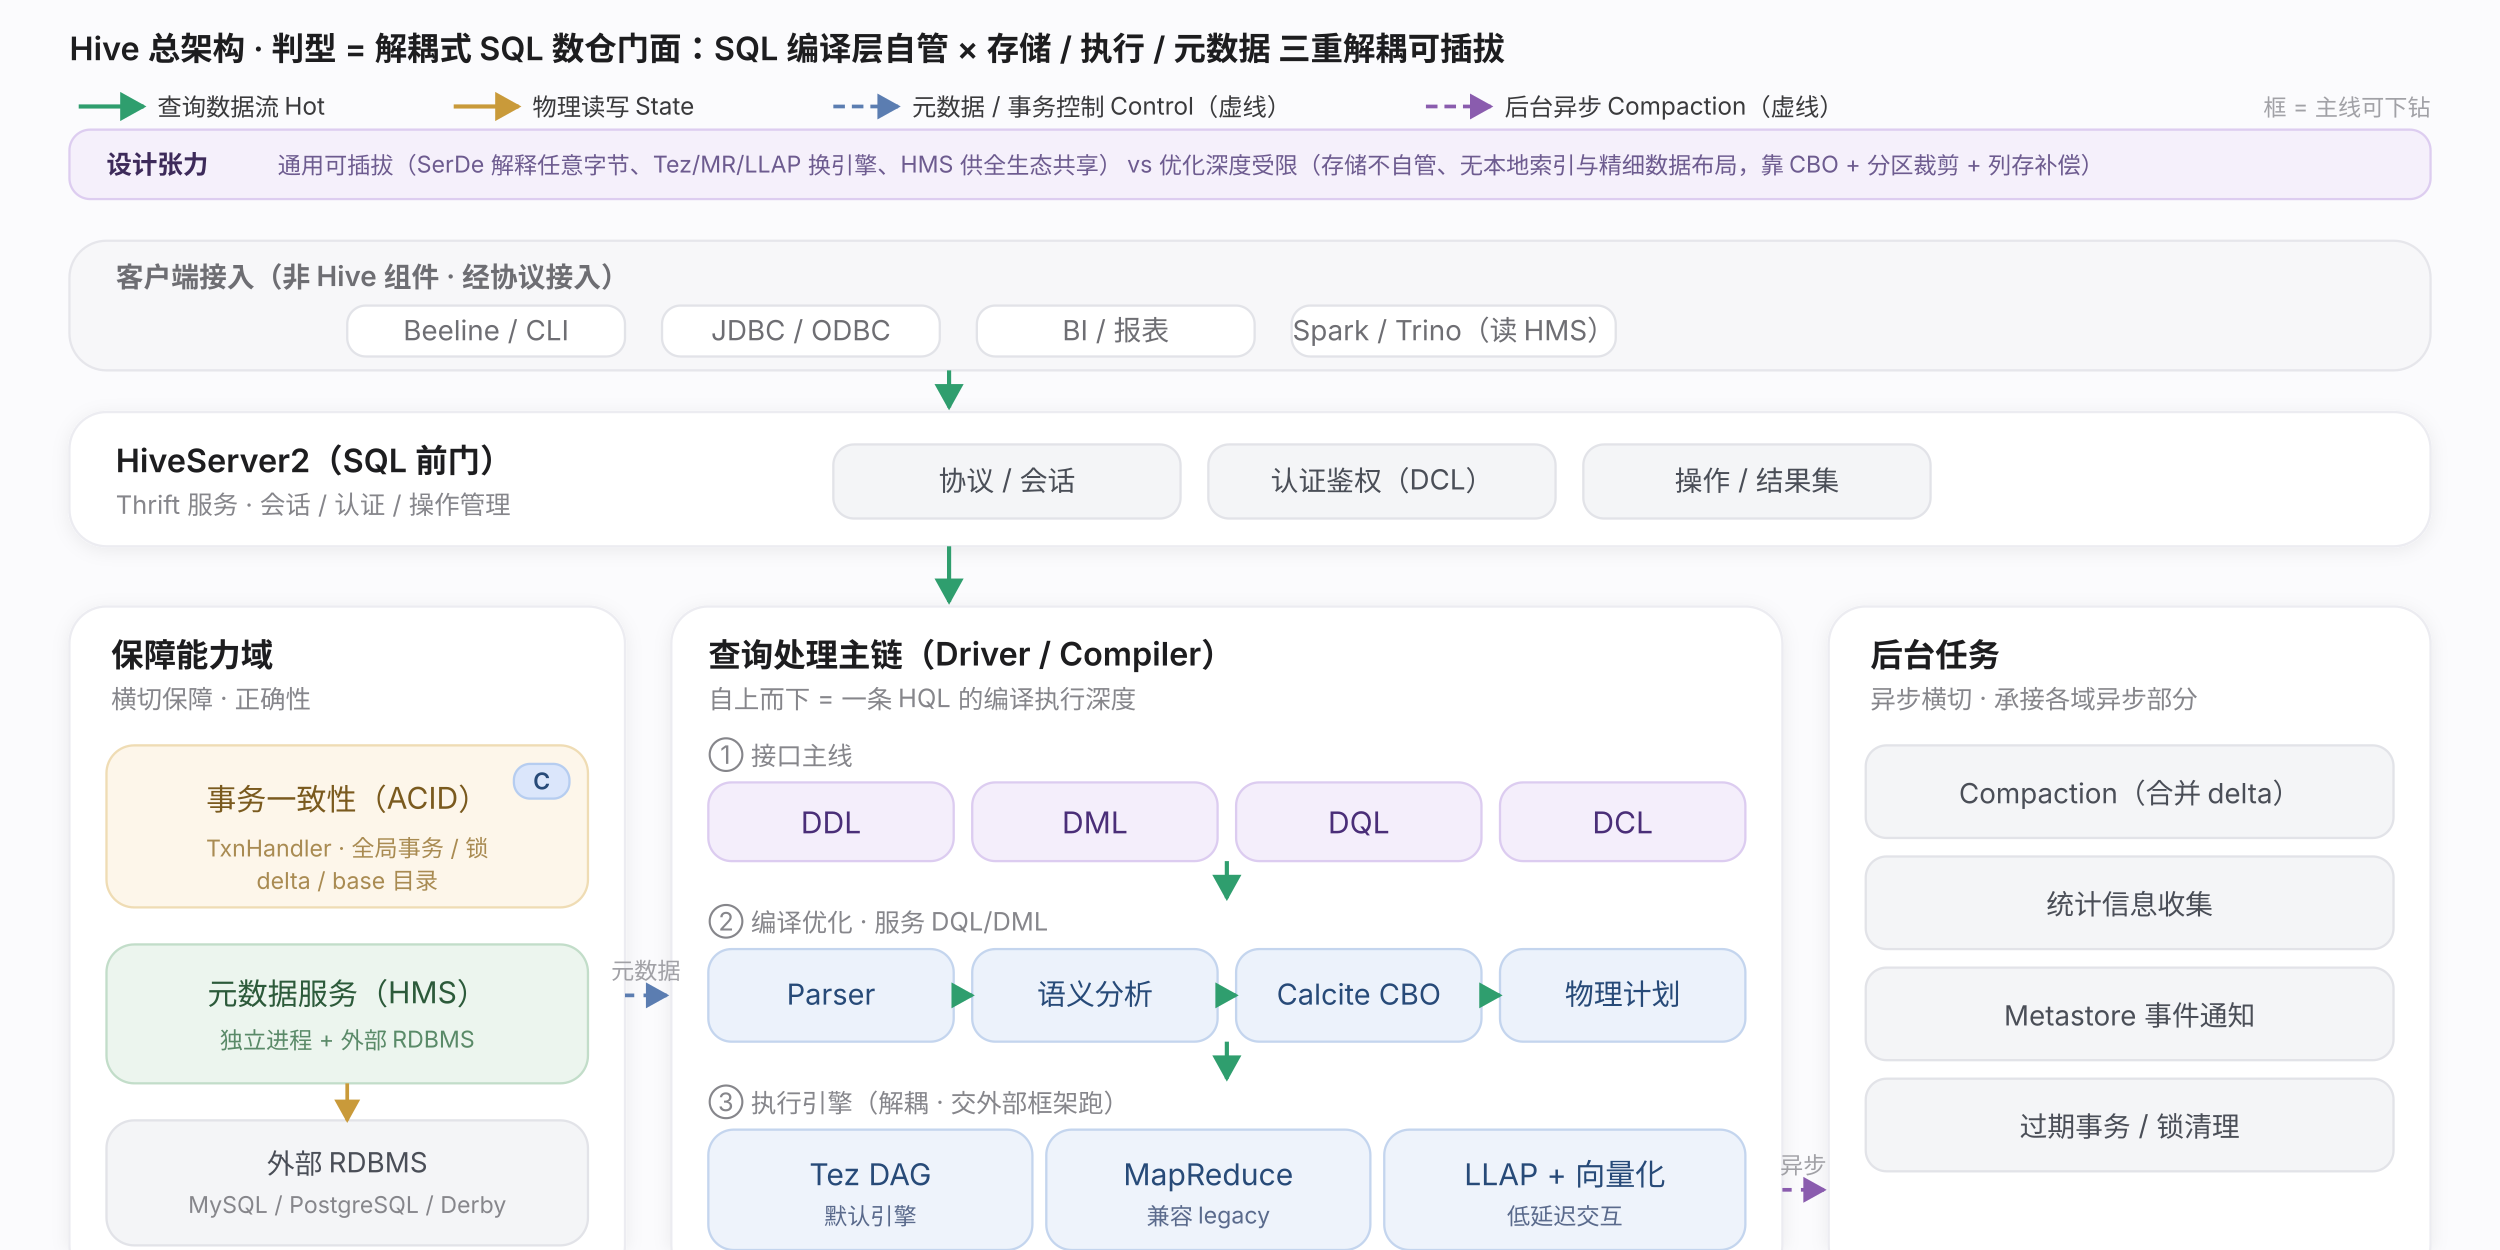
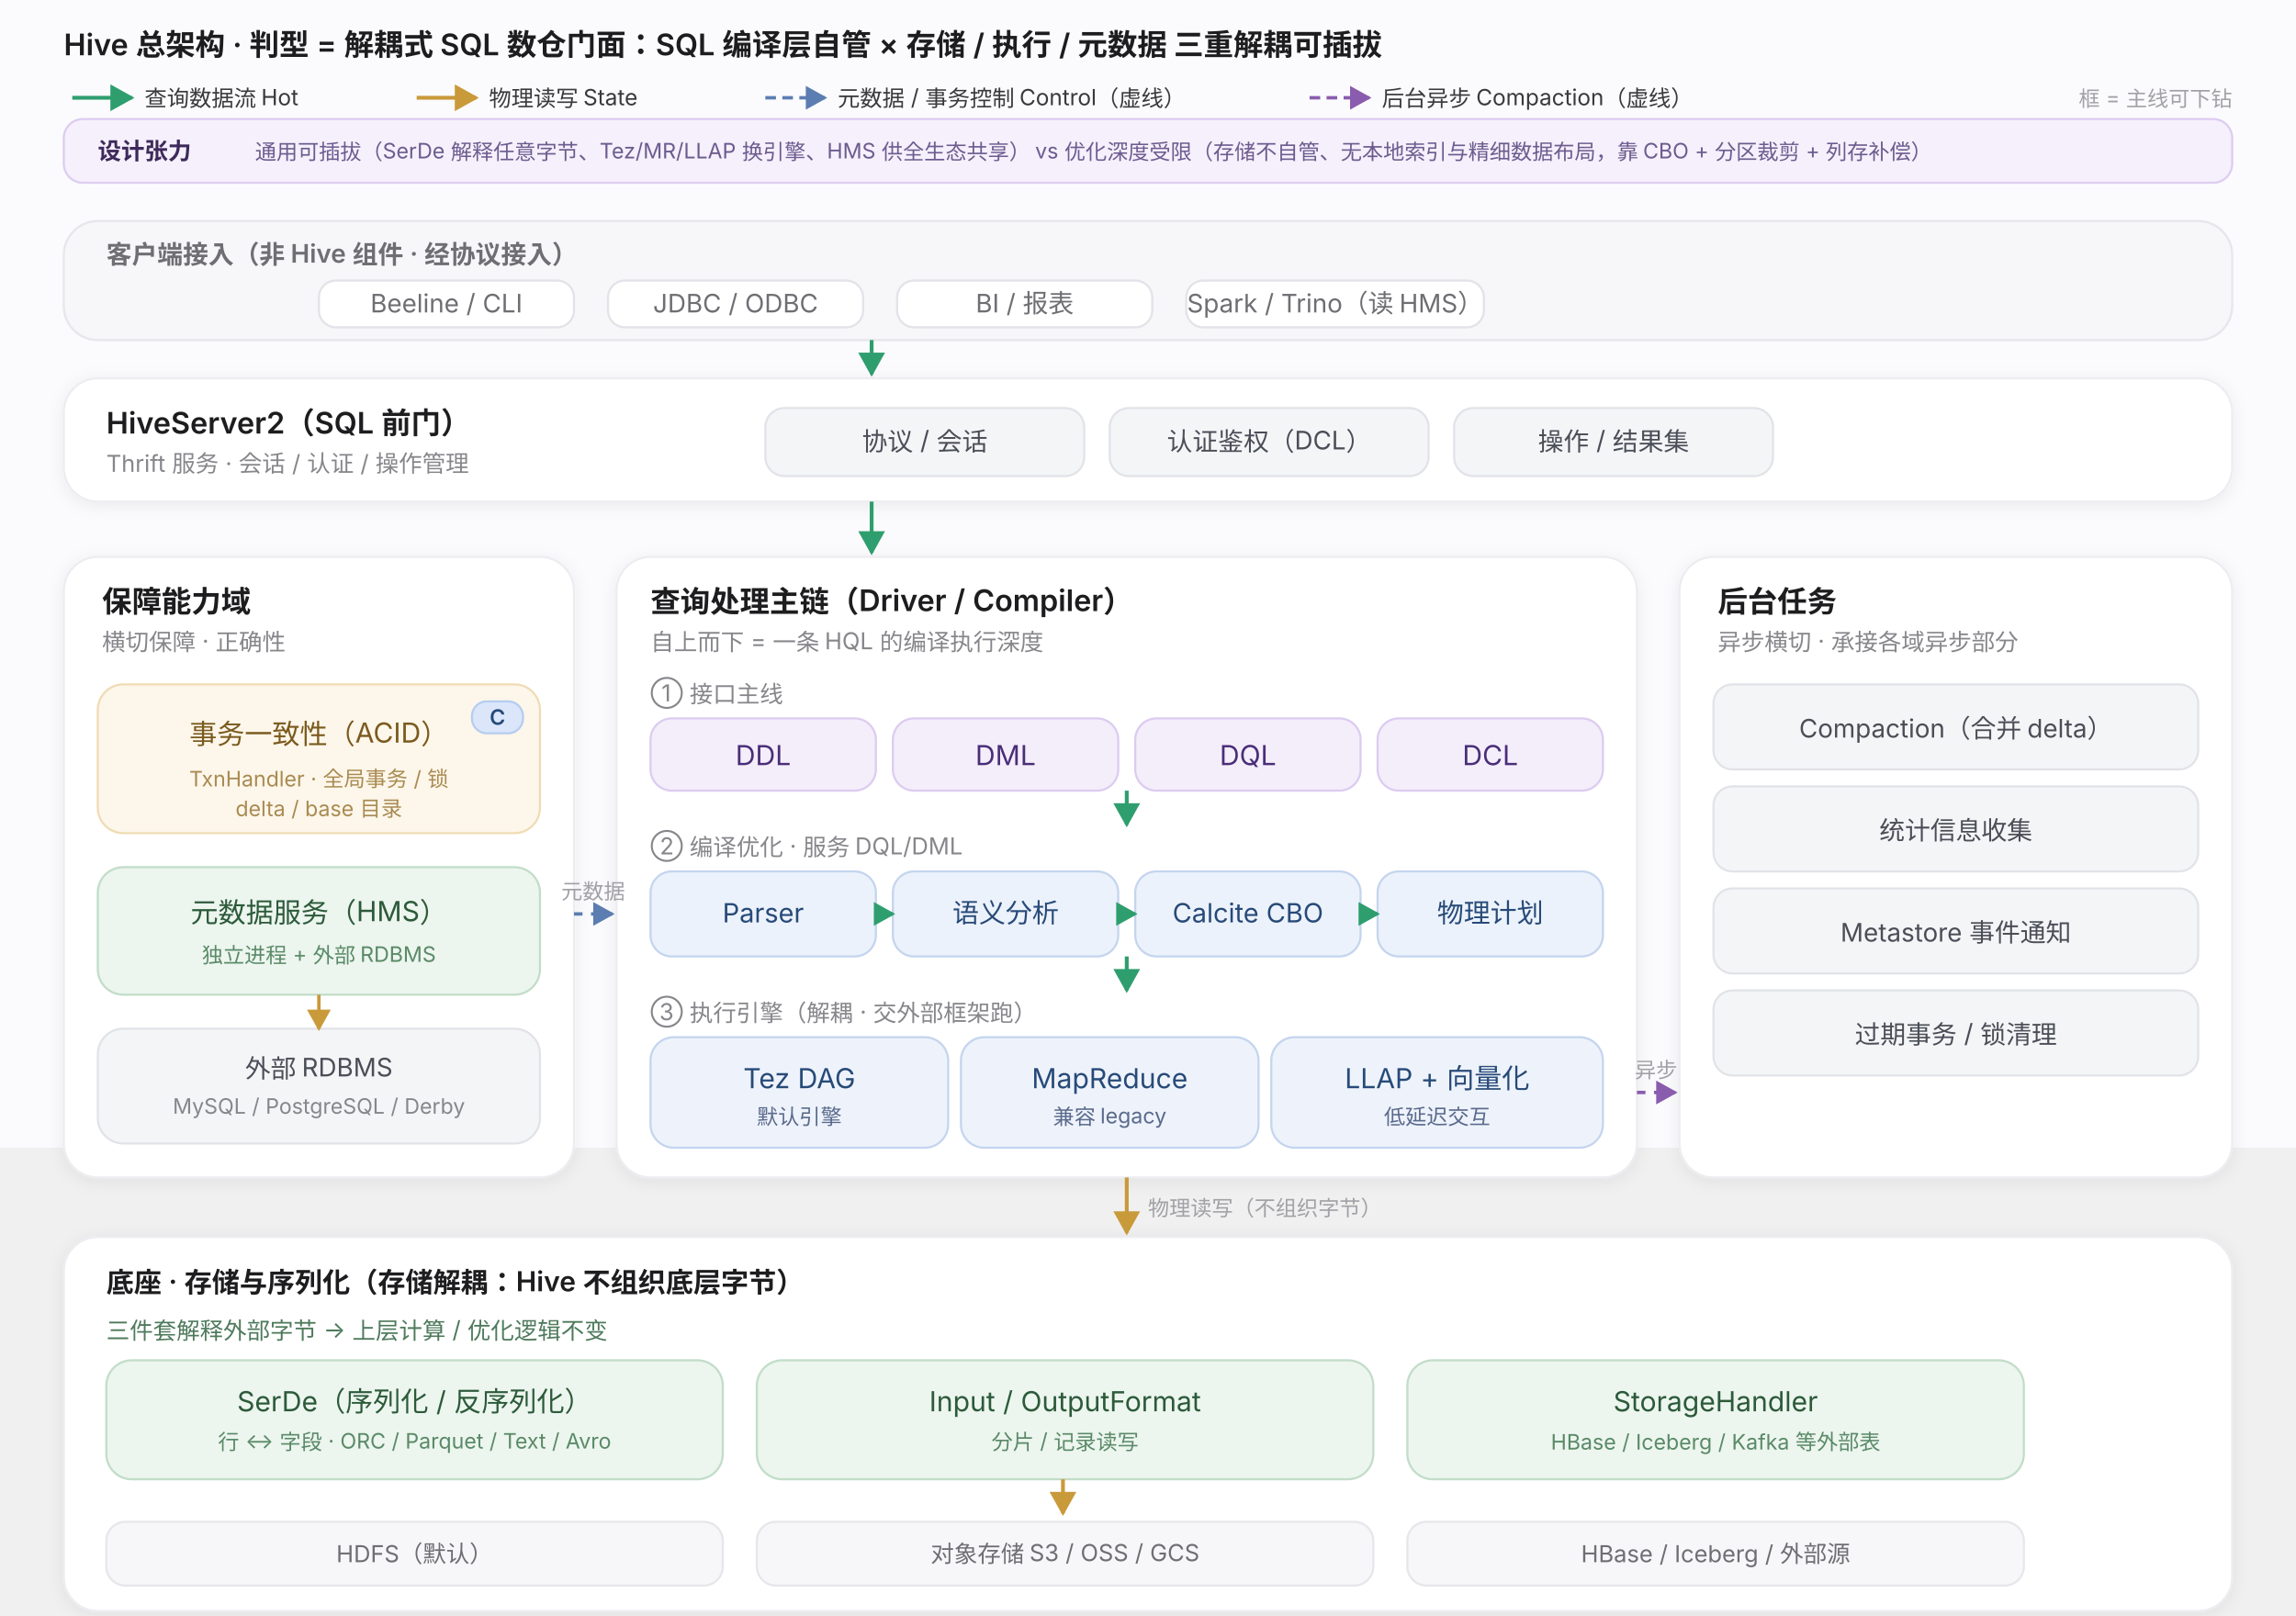
- <svg xmlns="http://www.w3.org/2000/svg" width="1080" height="540" viewBox="0 0 1080 540" font-family="-apple-system,BlinkMacSystemFont,'SF Pro Display','Helvetica Neue','PingFang SC','Microsoft YaHei',sans-serif">
+ <svg xmlns="http://www.w3.org/2000/svg" width="1080" height="760" viewBox="0 0 1080 760" font-family="-apple-system,BlinkMacSystemFont,'SF Pro Display','Helvetica Neue','PingFang SC','Microsoft YaHei',sans-serif">
  <defs>
    <filter id="hv-soft" x="-20%" y="-20%" width="140%" height="140%">
      <feDropShadow dx="0" dy="1.5" stdDeviation="4" flood-color="#1d1d1f" flood-opacity="0.07" />
    </filter>
    <marker id="hv-ar" viewBox="0 0 10 10" refX="8" refY="5" markerWidth="7" markerHeight="7" orient="auto-start-reverse">
      <path d="M0,0 L9,5 L0,10 z" fill="#b8b8bf" />
    </marker>
    <marker id="hv-aHot" viewBox="0 0 10 10" refX="8" refY="5" markerWidth="7" markerHeight="7" orient="auto-start-reverse">
      <path d="M0,0 L9,5 L0,10 z" fill="#2f9e6e" />
    </marker>
    <marker id="hv-aState" viewBox="0 0 10 10" refX="8" refY="5" markerWidth="7" markerHeight="7" orient="auto-start-reverse">
      <path d="M0,0 L9,5 L0,10 z" fill="#c99a3a" />
    </marker>
    <marker id="hv-aCtl" viewBox="0 0 10 10" refX="8" refY="5" markerWidth="7" markerHeight="7" orient="auto-start-reverse">
      <path d="M0,0 L9,5 L0,10 z" fill="#5b7db1" />
    </marker>
    <marker id="hv-aBg" viewBox="0 0 10 10" refX="8" refY="5" markerWidth="7" markerHeight="7" orient="auto-start-reverse">
      <path d="M0,0 L9,5 L0,10 z" fill="#8a5cae" />
    </marker>
  </defs>
  <rect x="0" y="0" width="1080" height="540" fill="#fbfbfd" />
  <text x="30" y="26" font-size="14" font-weight="600" fill="#1d1d1f">Hive 总架构 · 判型 = 解耦式 SQL 数仓门面：SQL 编译层自管 × 存储 / 执行 / 元数据 三重解耦可插拔</text>
  <line x1="34" y1="46" x2="62" y2="46" stroke="#2f9e6e" stroke-width="1.8" marker-end="url(#hv-aHot)" />
  <text x="68" y="50" font-size="10.5" fill="#3a3a3c">查询数据流 Hot</text>
  <line x1="196" y1="46" x2="224" y2="46" stroke="#c99a3a" stroke-width="1.8" marker-end="url(#hv-aState)" />
  <text x="230" y="50" font-size="10.5" fill="#3a3a3c">物理读写 State</text>
  <line x1="360" y1="46" x2="388" y2="46" stroke="#5b7db1" stroke-width="1.6" stroke-dasharray="5 3" marker-end="url(#hv-aCtl)" />
  <text x="394" y="50" font-size="10.5" fill="#3a3a3c">元数据 / 事务控制 Control（虚线）</text>
  <line x1="616" y1="46" x2="644" y2="46" stroke="#8a5cae" stroke-width="1.6" stroke-dasharray="5 3" marker-end="url(#hv-aBg)" />
  <text x="650" y="50" font-size="10.5" fill="#3a3a3c">后台异步 Compaction（虚线）</text>
  <text x="1050" y="50" font-size="10" fill="#a1a1a6" text-anchor="end">框 = 主线可下钻</text>
  <rect x="30" y="56" width="1020" height="30" rx="9" fill="#f5f0fb" stroke="#ddcdf0" />
  <text x="46" y="75" font-size="11" font-weight="600" fill="#3d2a5a">设计张力</text>
  <text x="120" y="75" font-size="10" fill="#6d5b8f">通用可插拔（SerDe 解释任意字节、Tez/MR/LLAP 换引擎、HMS 供全生态共享） vs 优化深度受限（存储不自管、无本地索引与精细数据布局，靠 CBO + 分区裁剪 + 列存补偿）</text>
  <g transform="translate(0,92)">
    <rect x="30" y="12" width="1020" height="56" rx="16" fill="#f7f7f9" stroke="#e6e6eb" />
    <text x="50" y="32" font-size="12" font-weight="600" fill="#6e6e73">客户端接入（非 Hive 组件 · 经协议接入）</text>
    <g font-size="12" text-anchor="middle" fill="#6e6e73">
      <rect x="150" y="40" width="120" height="22" rx="8" fill="#ffffff" stroke="#e2e3e8" />
      <text x="210" y="55">Beeline / CLI</text>
      <rect x="286" y="40" width="120" height="22" rx="8" fill="#ffffff" stroke="#e2e3e8" />
      <text x="346" y="55">JDBC / ODBC</text>
      <rect x="422" y="40" width="120" height="22" rx="8" fill="#ffffff" stroke="#e2e3e8" />
      <text x="482" y="55">BI / 报表</text>
      <rect x="558" y="40" width="140" height="22" rx="8" fill="#ffffff" stroke="#e2e3e8" />
      <text x="628" y="55">Spark / Trino（读 HMS）</text>
    </g>
    <line x1="410" y1="68" x2="410" y2="84" stroke="#2f9e6e" stroke-width="1.8" marker-end="url(#hv-aHot)" />
    <g transform="translate(0,74)">
      <rect x="30" y="12" width="1020" height="58" rx="16" fill="#ffffff" stroke="#ececf1" filter="url(#hv-soft)" data-tid="hs2" data-lab="HiveServer2" />
      <text x="50" y="38" font-size="14" font-weight="600" fill="#1d1d1f">HiveServer2（SQL 前门）</text>
      <text x="50" y="56" font-size="11" fill="#86868b">Thrift 服务 · 会话 / 认证 / 操作管理</text>
      <g font-size="12" fill="#4a4e57" text-anchor="middle">
        <rect x="360" y="26" width="150" height="32" rx="9" fill="#f4f5f7" stroke="#e2e3e8" />
        <text x="435" y="46">协议 / 会话</text>
        <rect x="522" y="26" width="150" height="32" rx="9" fill="#f4f5f7" stroke="#e2e3e8" />
        <text x="597" y="46">认证鉴权（DCL）</text>
        <rect x="684" y="26" width="150" height="32" rx="9" fill="#f4f5f7" stroke="#e2e3e8" />
        <text x="759" y="46">操作 / 结果集</text>
      </g>
      <line x1="410" y1="70" x2="410" y2="94" stroke="#2f9e6e" stroke-width="1.8" marker-end="url(#hv-aHot)" />
      <g transform="translate(0,84)">
        <rect x="30" y="12" width="240" height="292" rx="16" fill="#ffffff" stroke="#ececf1" filter="url(#hv-soft)" />
        <text x="48" y="38" font-size="14" font-weight="600" fill="#1d1d1f">保障能力域</text>
        <text x="48" y="56" font-size="11" fill="#86868b">横切保障 · 正确性</text>
        <g text-anchor="middle">
          <rect x="46" y="72" width="208" height="70" data-tid="transaction" data-lab="事务一致性" rx="12" fill="#fdf6ea" stroke="#efdcb4" />
          <text x="150" y="100" font-size="13" fill="#7a5a1e">事务一致性（ACID）</text>
          <text x="150" y="120" font-size="10" fill="#a98b52">TxnHandler · 全局事务 / 锁</text>
          <text x="150" y="134" font-size="10" fill="#a98b52">delta / base 目录</text>
          <rect x="222" y="80" width="24" height="15" rx="7" fill="#dbe6fb" stroke="#b6cdf0" />
          <text x="234" y="91" font-size="10" font-weight="600" fill="#274a78">C</text>
          <rect x="46" y="158" width="208" height="60" data-tid="hms" data-lab="元数据服务" rx="12" fill="#ecf5ee" stroke="#c2ddc9" />
          <text x="150" y="184" font-size="13" fill="#2c5a3a">元数据服务（HMS）</text>
          <text x="150" y="203" font-size="10" fill="#5a8a68">独立进程 + 外部 RDBMS</text>
          <rect x="46" y="234" width="208" height="54" rx="12" fill="#f4f5f7" stroke="#e2e3e8" />
          <text x="150" y="257" font-size="12" fill="#4a4e57">外部 RDBMS</text>
          <text x="150" y="274" font-size="10" fill="#86868b">MySQL / PostgreSQL / Derby</text>
        </g>
        <line x1="150" y1="218" x2="150" y2="234" stroke="#c99a3a" stroke-width="1.6" marker-end="url(#hv-aState)" />
        <rect x="290" y="12" width="480" height="292" rx="16" fill="#ffffff" stroke="#ececf1" filter="url(#hv-soft)" />
        <text x="306" y="38" font-size="14" font-weight="600" fill="#1d1d1f">查询处理主链（Driver / Compiler）</text>
        <text x="306" y="56" font-size="11" fill="#86868b">自上而下 = 一条 HQL 的编译执行深度</text>
        <text x="306" y="80" font-size="11" fill="#86868b">① 接口主线</text>
        <g font-size="13" text-anchor="middle">
          <rect x="306" y="88" width="106" height="34" data-tid="ddl" data-lab="DDL" rx="10" fill="#f4eefb" stroke="#dcccf0" />
          <text x="359" y="110" fill="#4a2e78">DDL</text>
          <rect x="420" y="88" width="106" height="34" data-tid="dml" data-lab="DML" rx="10" fill="#f4eefb" stroke="#dcccf0" />
          <text x="473" y="110" fill="#4a2e78">DML</text>
          <rect x="534" y="88" width="106" height="34" data-tid="dql" data-lab="DQL" rx="10" fill="#f4eefb" stroke="#dcccf0" />
          <text x="587" y="110" fill="#4a2e78">DQL</text>
          <rect x="648" y="88" width="106" height="34" data-tid="dcl" data-lab="DCL" rx="10" fill="#f4eefb" stroke="#dcccf0" />
          <text x="701" y="110" fill="#4a2e78">DCL</text>
        </g>
        <line x1="530" y1="122" x2="530" y2="138" stroke="#2f9e6e" stroke-width="1.8" marker-end="url(#hv-aHot)" />
        <text x="306" y="152" font-size="11" fill="#86868b">② 编译优化 · 服务 DQL/DML</text>
        <g font-size="12.5" text-anchor="middle">
          <rect x="306" y="160" width="106" height="40" data-tid="compile" data-lab="解析 Parser" rx="10" fill="#ecf2fb" stroke="#c4d5ee" />
          <text x="359" y="184" fill="#274a78">Parser</text>
          <rect x="420" y="160" width="106" height="40" data-tid="compile" data-lab="语义分析" rx="10" fill="#ecf2fb" stroke="#c4d5ee" />
          <text x="473" y="184" fill="#274a78">语义分析</text>
          <rect x="534" y="160" width="106" height="40" data-tid="compile" data-lab="Calcite CBO" rx="10" fill="#ecf2fb" stroke="#c4d5ee" />
          <text x="587" y="184" fill="#274a78">Calcite CBO</text>
          <rect x="648" y="160" width="106" height="40" data-tid="compile" data-lab="物理计划" rx="10" fill="#ecf2fb" stroke="#c4d5ee" />
          <text x="701" y="184" fill="#274a78">物理计划</text>
        </g>
        <line x1="412" y1="180" x2="420" y2="180" stroke="#2f9e6e" stroke-width="1.6" marker-end="url(#hv-aHot)" />
        <line x1="526" y1="180" x2="534" y2="180" stroke="#2f9e6e" stroke-width="1.6" marker-end="url(#hv-aHot)" />
        <line x1="640" y1="180" x2="648" y2="180" stroke="#2f9e6e" stroke-width="1.6" marker-end="url(#hv-aHot)" />
        <line x1="530" y1="200" x2="530" y2="216" stroke="#2f9e6e" stroke-width="1.8" marker-end="url(#hv-aHot)" />
        <text x="306" y="230" font-size="11" fill="#86868b">③ 执行引擎（解耦 · 交外部框架跑）</text>
        <g font-size="13" text-anchor="middle">
          <rect x="306" y="238" width="140" height="52" data-tid="exec" data-lab="Tez DAG" rx="11" fill="#eef3fb" stroke="#c4d5ee" />
          <text x="376" y="262" fill="#274a78">Tez DAG</text>
          <text x="376" y="279" font-size="10" fill="#5a6a8c">默认引擎</text>
          <rect x="452" y="238" width="140" height="52" data-tid="exec" data-lab="MapReduce" rx="11" fill="#eef3fb" stroke="#c4d5ee" />
          <text x="522" y="262" fill="#274a78">MapReduce</text>
          <text x="522" y="279" font-size="10" fill="#5a6a8c">兼容 legacy</text>
          <rect x="598" y="238" width="156" height="52" data-tid="exec" data-lab="LLAP" rx="11" fill="#eef3fb" stroke="#c4d5ee" />
          <text x="676" y="262" fill="#274a78">LLAP + 向量化</text>
          <text x="676" y="279" font-size="10" fill="#5a6a8c">低延迟交互</text>
        </g>
        <line x1="270" y1="180" x2="288" y2="180" stroke="#5b7db1" stroke-width="1.6" stroke-dasharray="4 4" marker-end="url(#hv-aCtl)" />
        <text x="279" y="173" font-size="10" fill="#a1a1a6" text-anchor="middle">元数据</text>
        <rect x="790" y="12" width="260" height="292" data-tid="compaction" data-lab="后台任务" rx="16" fill="#ffffff" stroke="#ececf1" filter="url(#hv-soft)" />
        <text x="808" y="38" font-size="14" font-weight="600" fill="#1d1d1f">后台任务</text>
        <text x="808" y="56" font-size="11" fill="#86868b">异步横切 · 承接各域异步部分</text>
        <g font-size="12" text-anchor="middle" fill="#4a4e57">
          <rect x="806" y="72" width="228" height="40" rx="9" fill="#f4f5f7" stroke="#e2e3e8" />
          <text x="920" y="97">Compaction（合并 delta）</text>
          <rect x="806" y="120" width="228" height="40" rx="9" fill="#f4f5f7" stroke="#e2e3e8" />
          <text x="920" y="145">统计信息收集</text>
          <rect x="806" y="168" width="228" height="40" rx="9" fill="#f4f5f7" stroke="#e2e3e8" />
          <text x="920" y="193">Metastore 事件通知</text>
          <rect x="806" y="216" width="228" height="40" rx="9" fill="#f4f5f7" stroke="#e2e3e8" />
          <text x="920" y="241">过期事务 / 锁清理</text>
        </g>
        <line x1="770" y1="264" x2="788" y2="264" stroke="#8a5cae" stroke-width="1.6" stroke-dasharray="4 4" marker-end="url(#hv-aBg)" />
        <text x="779" y="257" font-size="10" fill="#a1a1a6" text-anchor="middle">异步</text>
        <line x1="530" y1="304" x2="530" y2="330" stroke="#c99a3a" stroke-width="1.8" marker-end="url(#hv-aState)" />
        <text x="540" y="322" font-size="10" fill="#a1a1a6">物理读写（不组织字节）</text>
        <rect x="30" y="332" width="1020" height="176" rx="16" fill="#ffffff" stroke="#ececf1" filter="url(#hv-soft)" />
        <text x="50" y="358" font-size="13" font-weight="600" fill="#1d1d1f">底座 · 存储与序列化（存储解耦：Hive 不组织底层字节）</text>
        <text x="50" y="380" font-size="11" fill="#4e7a5c">三件套解释外部字节 → 上层计算 / 优化逻辑不变</text>
        <g text-anchor="middle">
          <rect x="50" y="390" width="290" height="56" data-tid="storage" data-lab="SerDe" rx="12" fill="#ecf5ee" stroke="#c2ddc9" />
          <text x="195" y="414" font-size="13" fill="#2c5a3a">SerDe（序列化 / 反序列化）</text>
          <text x="195" y="432" font-size="10" fill="#5a8a68">行 ↔ 字段 · ORC / Parquet / Text / Avro</text>
          <rect x="356" y="390" width="290" height="56" data-tid="storage" data-lab="InputOutputFormat" rx="12" fill="#ecf5ee" stroke="#c2ddc9" />
          <text x="501" y="414" font-size="13" fill="#2c5a3a">Input / OutputFormat</text>
          <text x="501" y="432" font-size="10" fill="#5a8a68">分片 / 记录读写</text>
          <rect x="662" y="390" width="290" height="56" data-tid="storage" data-lab="StorageHandler" rx="12" fill="#ecf5ee" stroke="#c2ddc9" />
          <text x="807" y="414" font-size="13" fill="#2c5a3a">StorageHandler</text>
          <text x="807" y="432" font-size="10" fill="#5a8a68">HBase / Iceberg / Kafka 等外部表</text>
        </g>
        <line x1="500" y1="446" x2="500" y2="462" stroke="#c99a3a" stroke-width="1.8" marker-end="url(#hv-aState)" />
        <g font-size="11" text-anchor="middle" fill="#6e6e73">
          <rect x="50" y="466" width="290" height="30" rx="9" fill="#f7f7f9" stroke="#e6e6eb" />
          <text x="195" y="485">HDFS（默认）</text>
          <rect x="356" y="466" width="290" height="30" rx="9" fill="#f7f7f9" stroke="#e6e6eb" />
          <text x="501" y="485">对象存储 S3 / OSS / GCS</text>
          <rect x="662" y="466" width="290" height="30" rx="9" fill="#f7f7f9" stroke="#e6e6eb" />
          <text x="807" y="485">HBase / Iceberg / 外部源</text>
        </g>
      </g>
    </g>
  </g>
</svg>
